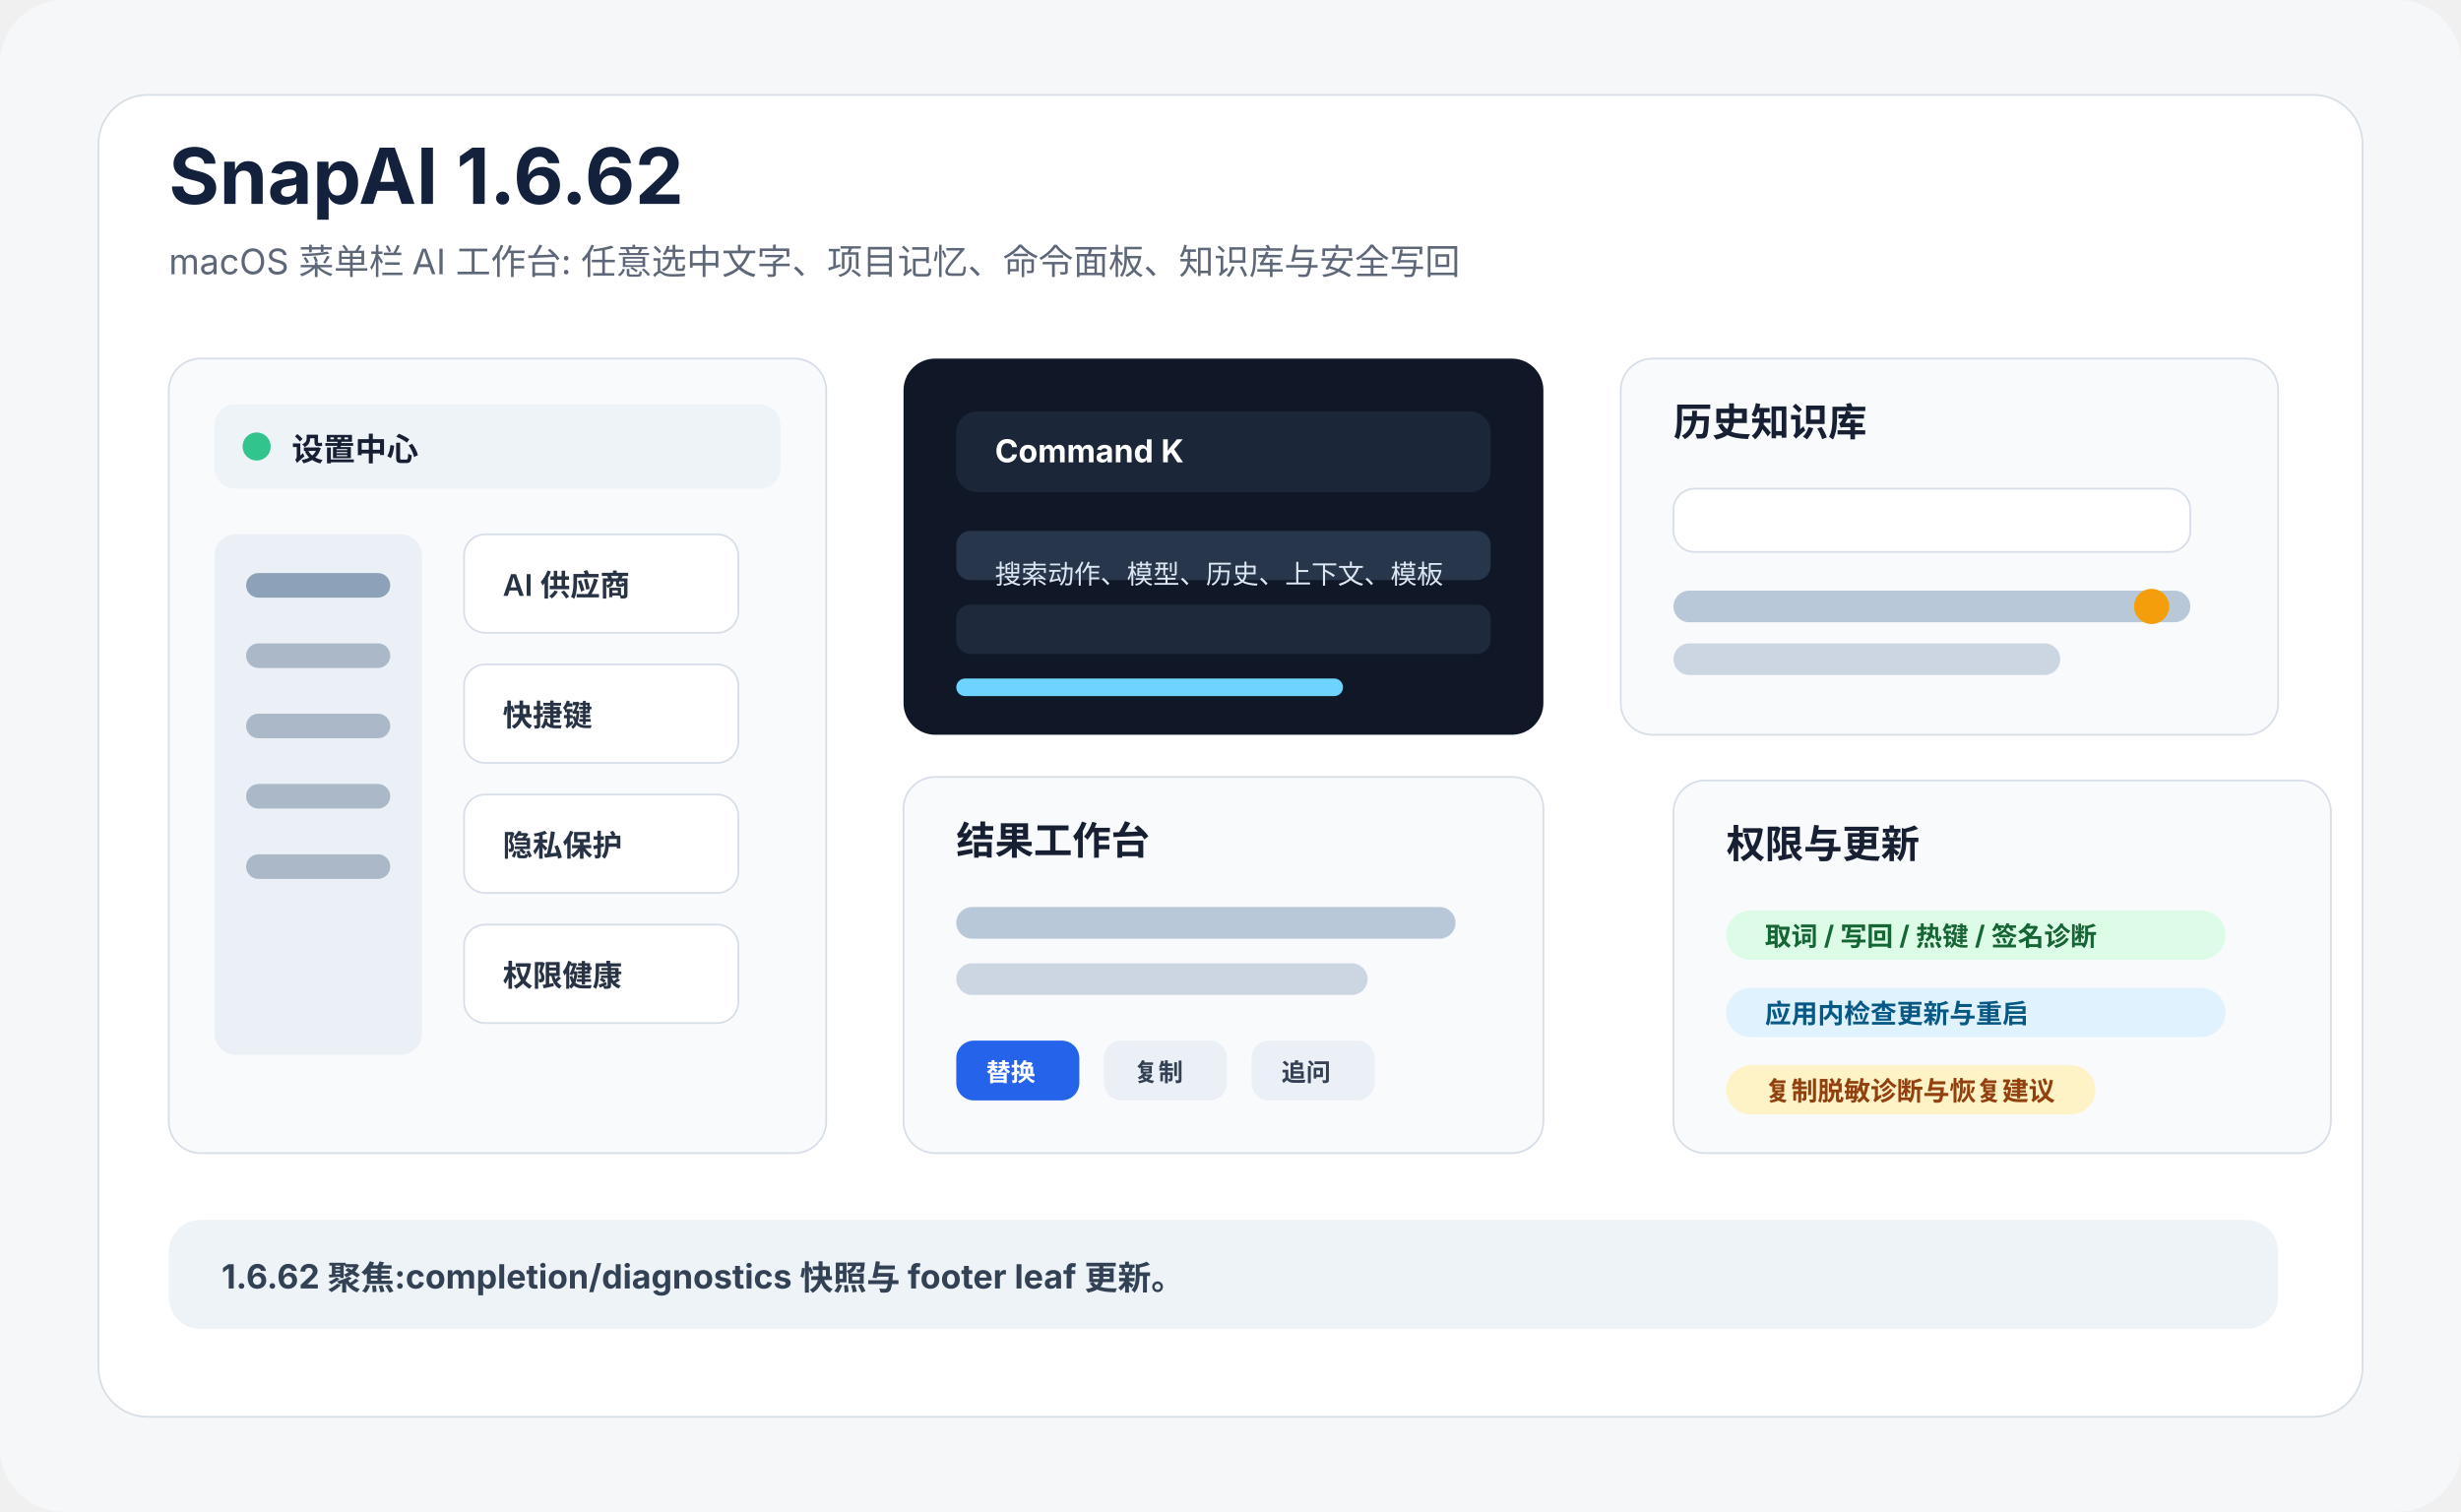
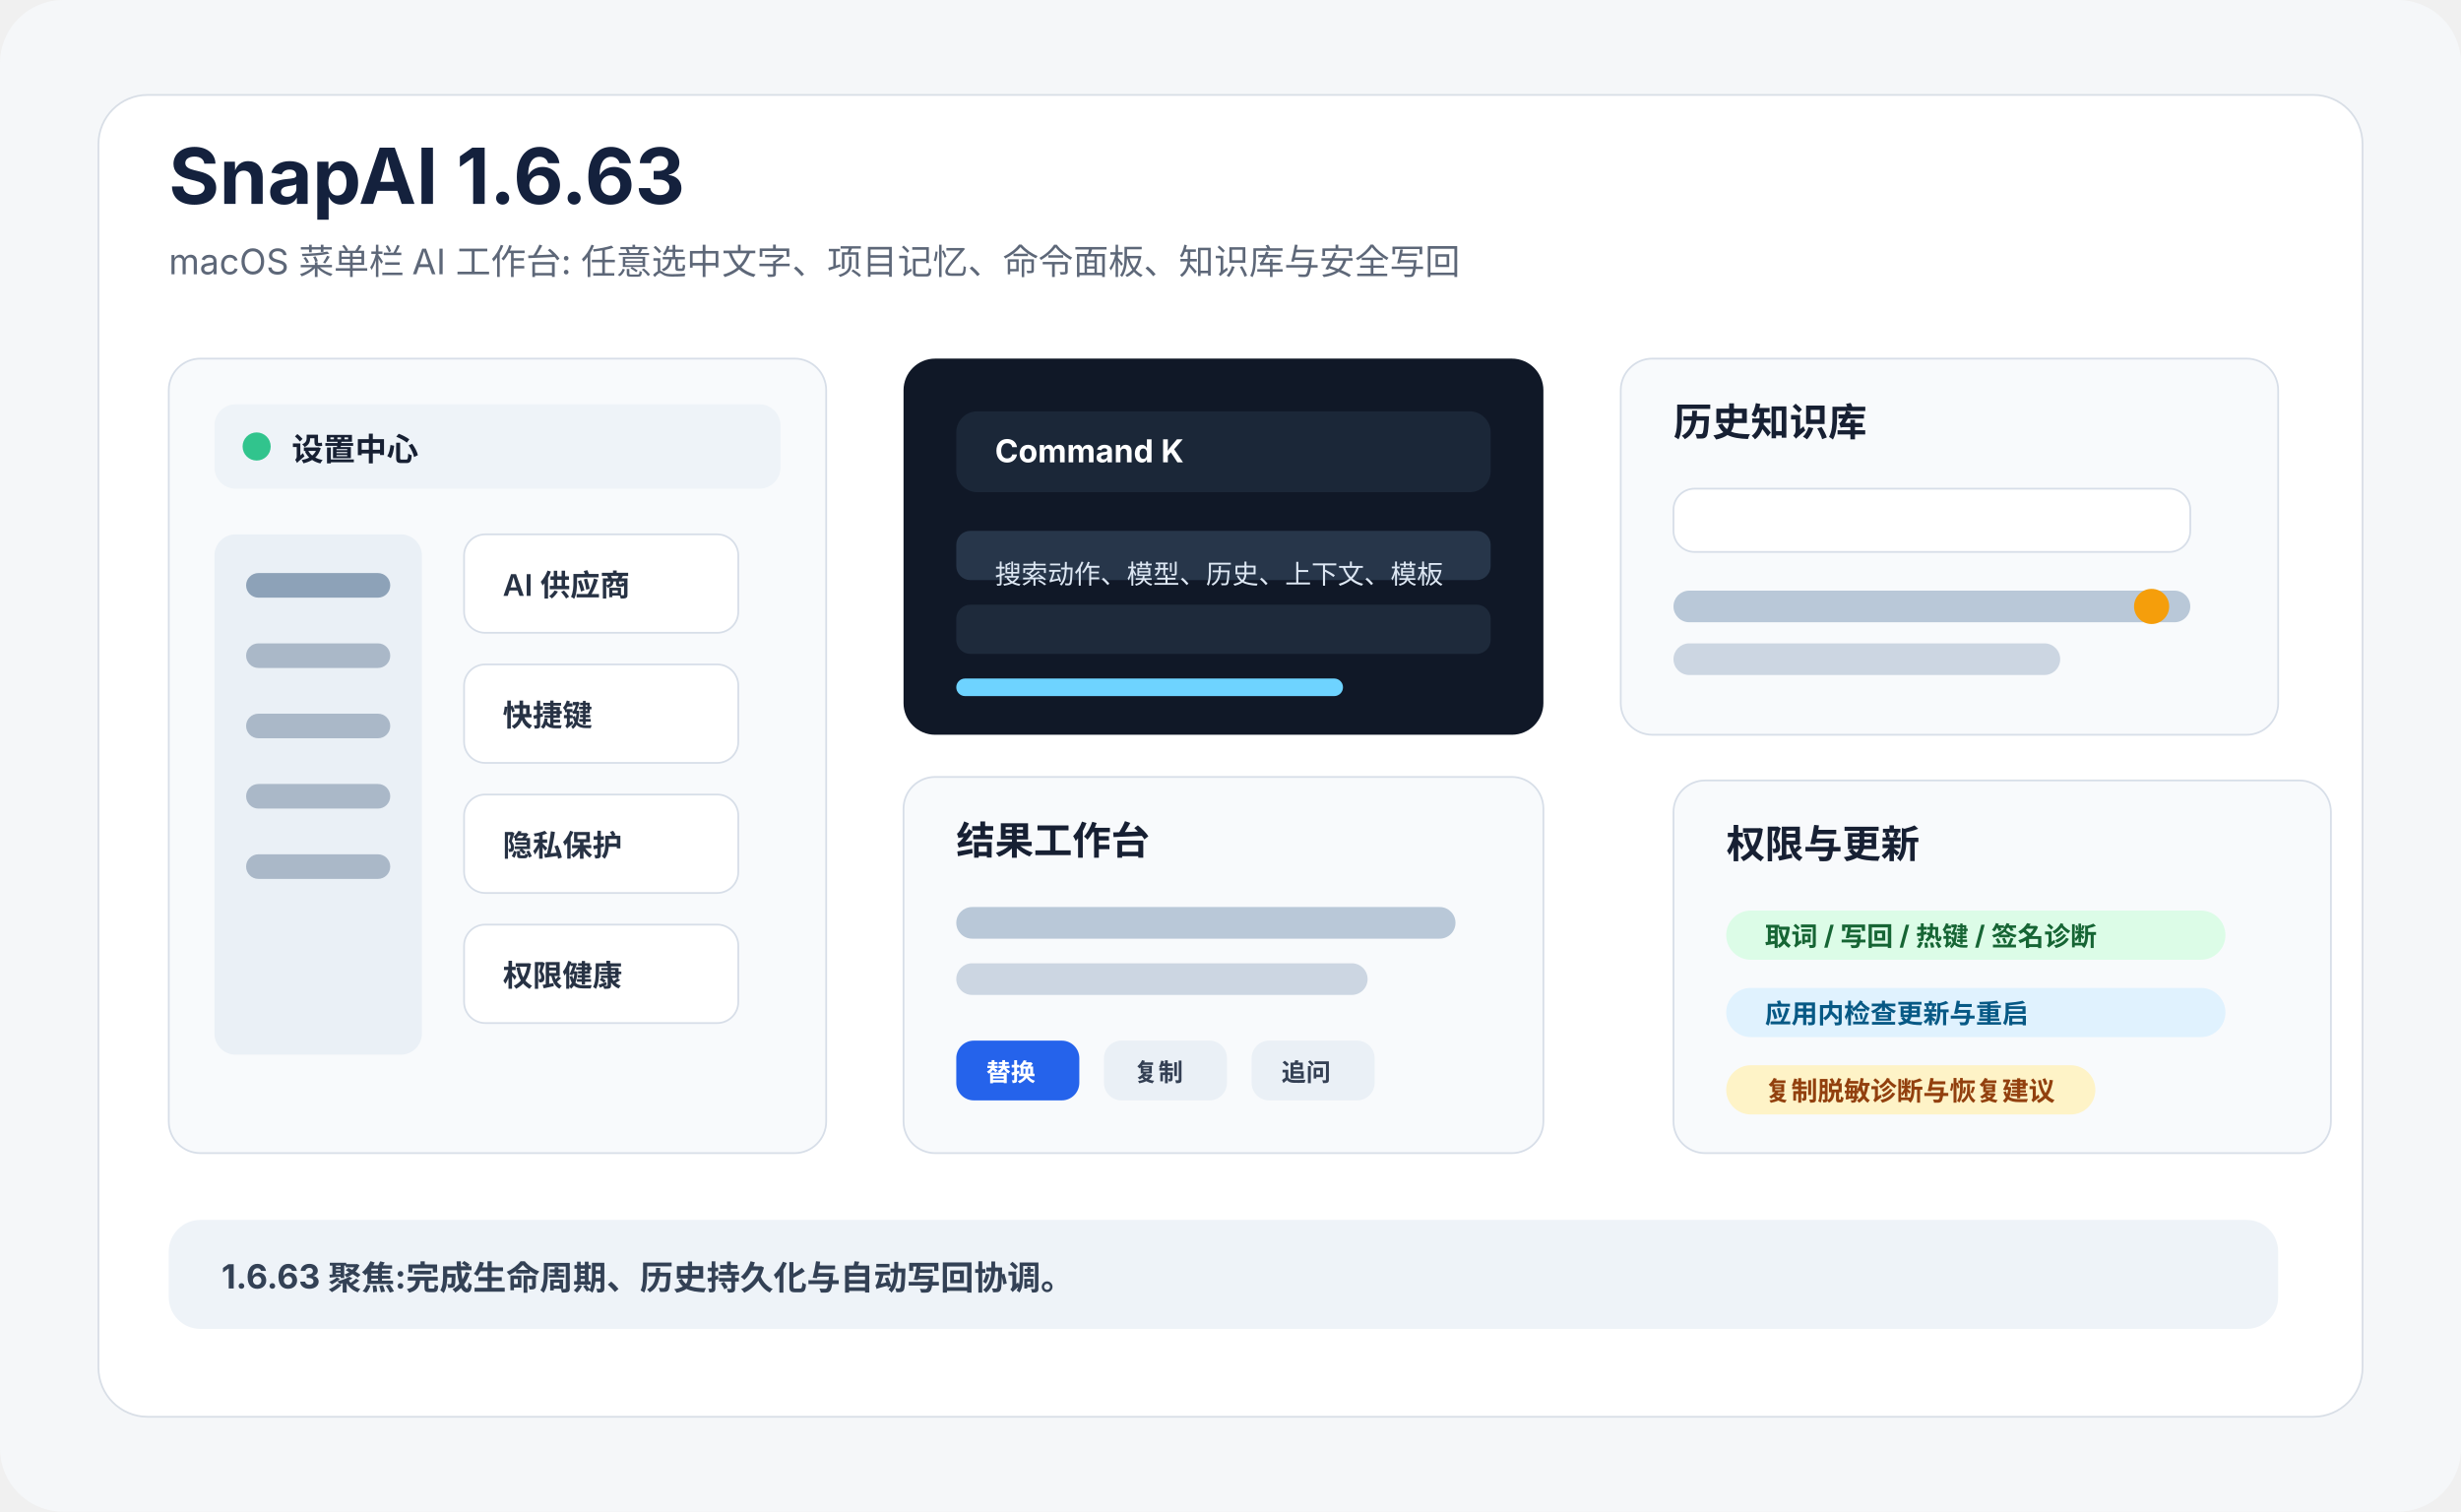
<svg xmlns="http://www.w3.org/2000/svg" width="1400" height="860" viewBox="0 0 1400 860" fill="none">
  <rect width="1400" height="860" rx="36" fill="#F5F7F9" />
  <rect x="56" y="54" width="1288" height="752" rx="28" fill="#FFFFFF" stroke="#D8DEE6" />
-   <text x="96" y="116" fill="#14213D" font-family="-apple-system,BlinkMacSystemFont,Segoe UI,sans-serif" font-size="44" font-weight="700">SnapAI 1.6.62</text>
+   <text x="96" y="116" fill="#14213D" font-family="-apple-system,BlinkMacSystemFont,Segoe UI,sans-serif" font-size="44" font-weight="700">SnapAI 1.6.63</text>
  <text x="96" y="156" fill="#5D6778" font-family="-apple-system,BlinkMacSystemFont,Segoe UI,sans-serif" font-size="20">macOS 菜单栏 AI 工作台: 任意选中文字、项目记忆、命令面板、知识库与安全写回</text>
  <rect x="96" y="204" width="374" height="452" rx="18" fill="#F8FAFC" stroke="#D7DEE8" />
  <rect x="122" y="230" width="322" height="48" rx="12" fill="#EEF3F8" />
  <circle cx="146" cy="254" r="8" fill="#31C48D" />
  <text x="166" y="262" fill="#172033" font-family="-apple-system,BlinkMacSystemFont,Segoe UI,sans-serif" font-size="18" font-weight="650">设置中心</text>
  <rect x="122" y="304" width="118" height="296" rx="12" fill="#EAF0F6" />
  <rect x="140" y="326" width="82" height="14" rx="7" fill="#8DA2B8" />
  <rect x="140" y="366" width="82" height="14" rx="7" fill="#AAB8C8" />
  <rect x="140" y="406" width="82" height="14" rx="7" fill="#AAB8C8" />
  <rect x="140" y="446" width="82" height="14" rx="7" fill="#AAB8C8" />
  <rect x="140" y="486" width="82" height="14" rx="7" fill="#AAB8C8" />
  <rect x="264" y="304" width="156" height="56" rx="12" fill="#FFFFFF" stroke="#D7DEE8" />
  <text x="286" y="339" fill="#273244" font-family="-apple-system,BlinkMacSystemFont,Segoe UI,sans-serif" font-size="17" font-weight="600">AI 供应商</text>
  <rect x="264" y="378" width="156" height="56" rx="12" fill="#FFFFFF" stroke="#D7DEE8" />
  <text x="286" y="413" fill="#273244" font-family="-apple-system,BlinkMacSystemFont,Segoe UI,sans-serif" font-size="17" font-weight="600">快捷键</text>
  <rect x="264" y="452" width="156" height="56" rx="12" fill="#FFFFFF" stroke="#D7DEE8" />
  <text x="286" y="487" fill="#273244" font-family="-apple-system,BlinkMacSystemFont,Segoe UI,sans-serif" font-size="17" font-weight="600">隐私保护</text>
  <rect x="264" y="526" width="156" height="56" rx="12" fill="#FFFFFF" stroke="#D7DEE8" />
  <text x="286" y="561" fill="#273244" font-family="-apple-system,BlinkMacSystemFont,Segoe UI,sans-serif" font-size="17" font-weight="600">权限健康</text>
  <rect x="514" y="204" width="364" height="214" rx="18" fill="#101827" />
  <rect x="544" y="234" width="304" height="46" rx="12" fill="#1B2738" />
  <text x="566" y="263" fill="#FFFFFF" font-family="-apple-system,BlinkMacSystemFont,Segoe UI,sans-serif" font-size="18" font-weight="650">Command K</text>
  <rect x="544" y="302" width="304" height="28" rx="8" fill="#27364A" />
  <rect x="544" y="344" width="304" height="28" rx="8" fill="#1E2A3B" />
  <rect x="544" y="386" width="220" height="10" rx="5" fill="#6ED3FF" />
  <text x="566" y="332" fill="#DDE7F3" font-family="-apple-system,BlinkMacSystemFont,Segoe UI,sans-serif" font-size="15">搜索动作、模型、历史、上下文、模板</text>
  <rect x="514" y="442" width="364" height="214" rx="18" fill="#F8FAFC" stroke="#D7DEE8" />
  <text x="544" y="486" fill="#172033" font-family="-apple-system,BlinkMacSystemFont,Segoe UI,sans-serif" font-size="22" font-weight="700">结果工作台</text>
  <rect x="544" y="516" width="284" height="18" rx="9" fill="#B9C8D8" />
  <rect x="544" y="548" width="234" height="18" rx="9" fill="#CCD6E2" />
  <rect x="544" y="592" width="70" height="34" rx="10" fill="#2563EB" />
  <rect x="628" y="592" width="70" height="34" rx="10" fill="#EAF0F6" />
  <rect x="712" y="592" width="70" height="34" rx="10" fill="#EAF0F6" />
  <text x="561" y="615" fill="#FFFFFF" font-family="-apple-system,BlinkMacSystemFont,Segoe UI,sans-serif" font-size="14" font-weight="700">替换</text>
  <text x="645" y="615" fill="#344054" font-family="-apple-system,BlinkMacSystemFont,Segoe UI,sans-serif" font-size="14" font-weight="700">复制</text>
  <text x="729" y="615" fill="#344054" font-family="-apple-system,BlinkMacSystemFont,Segoe UI,sans-serif" font-size="14" font-weight="700">追问</text>
  <rect x="922" y="204" width="374" height="214" rx="18" fill="#F8FAFC" stroke="#D7DEE8" />
  <text x="952" y="248" fill="#172033" font-family="-apple-system,BlinkMacSystemFont,Segoe UI,sans-serif" font-size="22" font-weight="700">历史知识库</text>
  <rect x="952" y="278" width="294" height="36" rx="12" fill="#FFFFFF" stroke="#D7DEE8" />
  <rect x="952" y="336" width="294" height="18" rx="9" fill="#B9C8D8" />
  <rect x="952" y="366" width="220" height="18" rx="9" fill="#CCD6E2" />
  <circle cx="1224" cy="345" r="10" fill="#F59E0B" />
  <rect x="952" y="444" width="374" height="212" rx="18" fill="#F8FAFC" stroke="#D7DEE8" />
  <text x="982" y="488" fill="#172033" font-family="-apple-system,BlinkMacSystemFont,Segoe UI,sans-serif" font-size="22" font-weight="700">权限与更新</text>
  <rect x="982" y="518" width="284" height="28" rx="14" fill="#DCFCE7" />
  <rect x="982" y="562" width="284" height="28" rx="14" fill="#E0F2FE" />
  <rect x="982" y="606" width="210" height="28" rx="14" fill="#FEF3C7" />
  <text x="1004" y="538" fill="#166534" font-family="-apple-system,BlinkMacSystemFont,Segoe UI,sans-serif" font-size="15" font-weight="650">取词 / 写回 / 热键 / 签名诊断</text>
  <text x="1004" y="582" fill="#075985" font-family="-apple-system,BlinkMacSystemFont,Segoe UI,sans-serif" font-size="15" font-weight="650">应用内检查更新与重启</text>
  <text x="1004" y="626" fill="#92400E" font-family="-apple-system,BlinkMacSystemFont,Segoe UI,sans-serif" font-size="15" font-weight="650">复制脱敏诊断与恢复建议</text>
  <rect x="96" y="694" width="1200" height="62" rx="18" fill="#EEF3F8" />
-   <text x="126" y="733" fill="#334155" font-family="-apple-system,BlinkMacSystemFont,Segoe UI,sans-serif" font-size="19" font-weight="650">1.6.62 聚焦:completion/diagnostics 快照与 footer leaf 更新。</text>
+   <text x="126" y="733" fill="#334155" font-family="-apple-system,BlinkMacSystemFont,Segoe UI,sans-serif" font-size="19" font-weight="650">1.6.63 聚焦:完成生命周期、历史持久化与自动写回协调。</text>
</svg>
